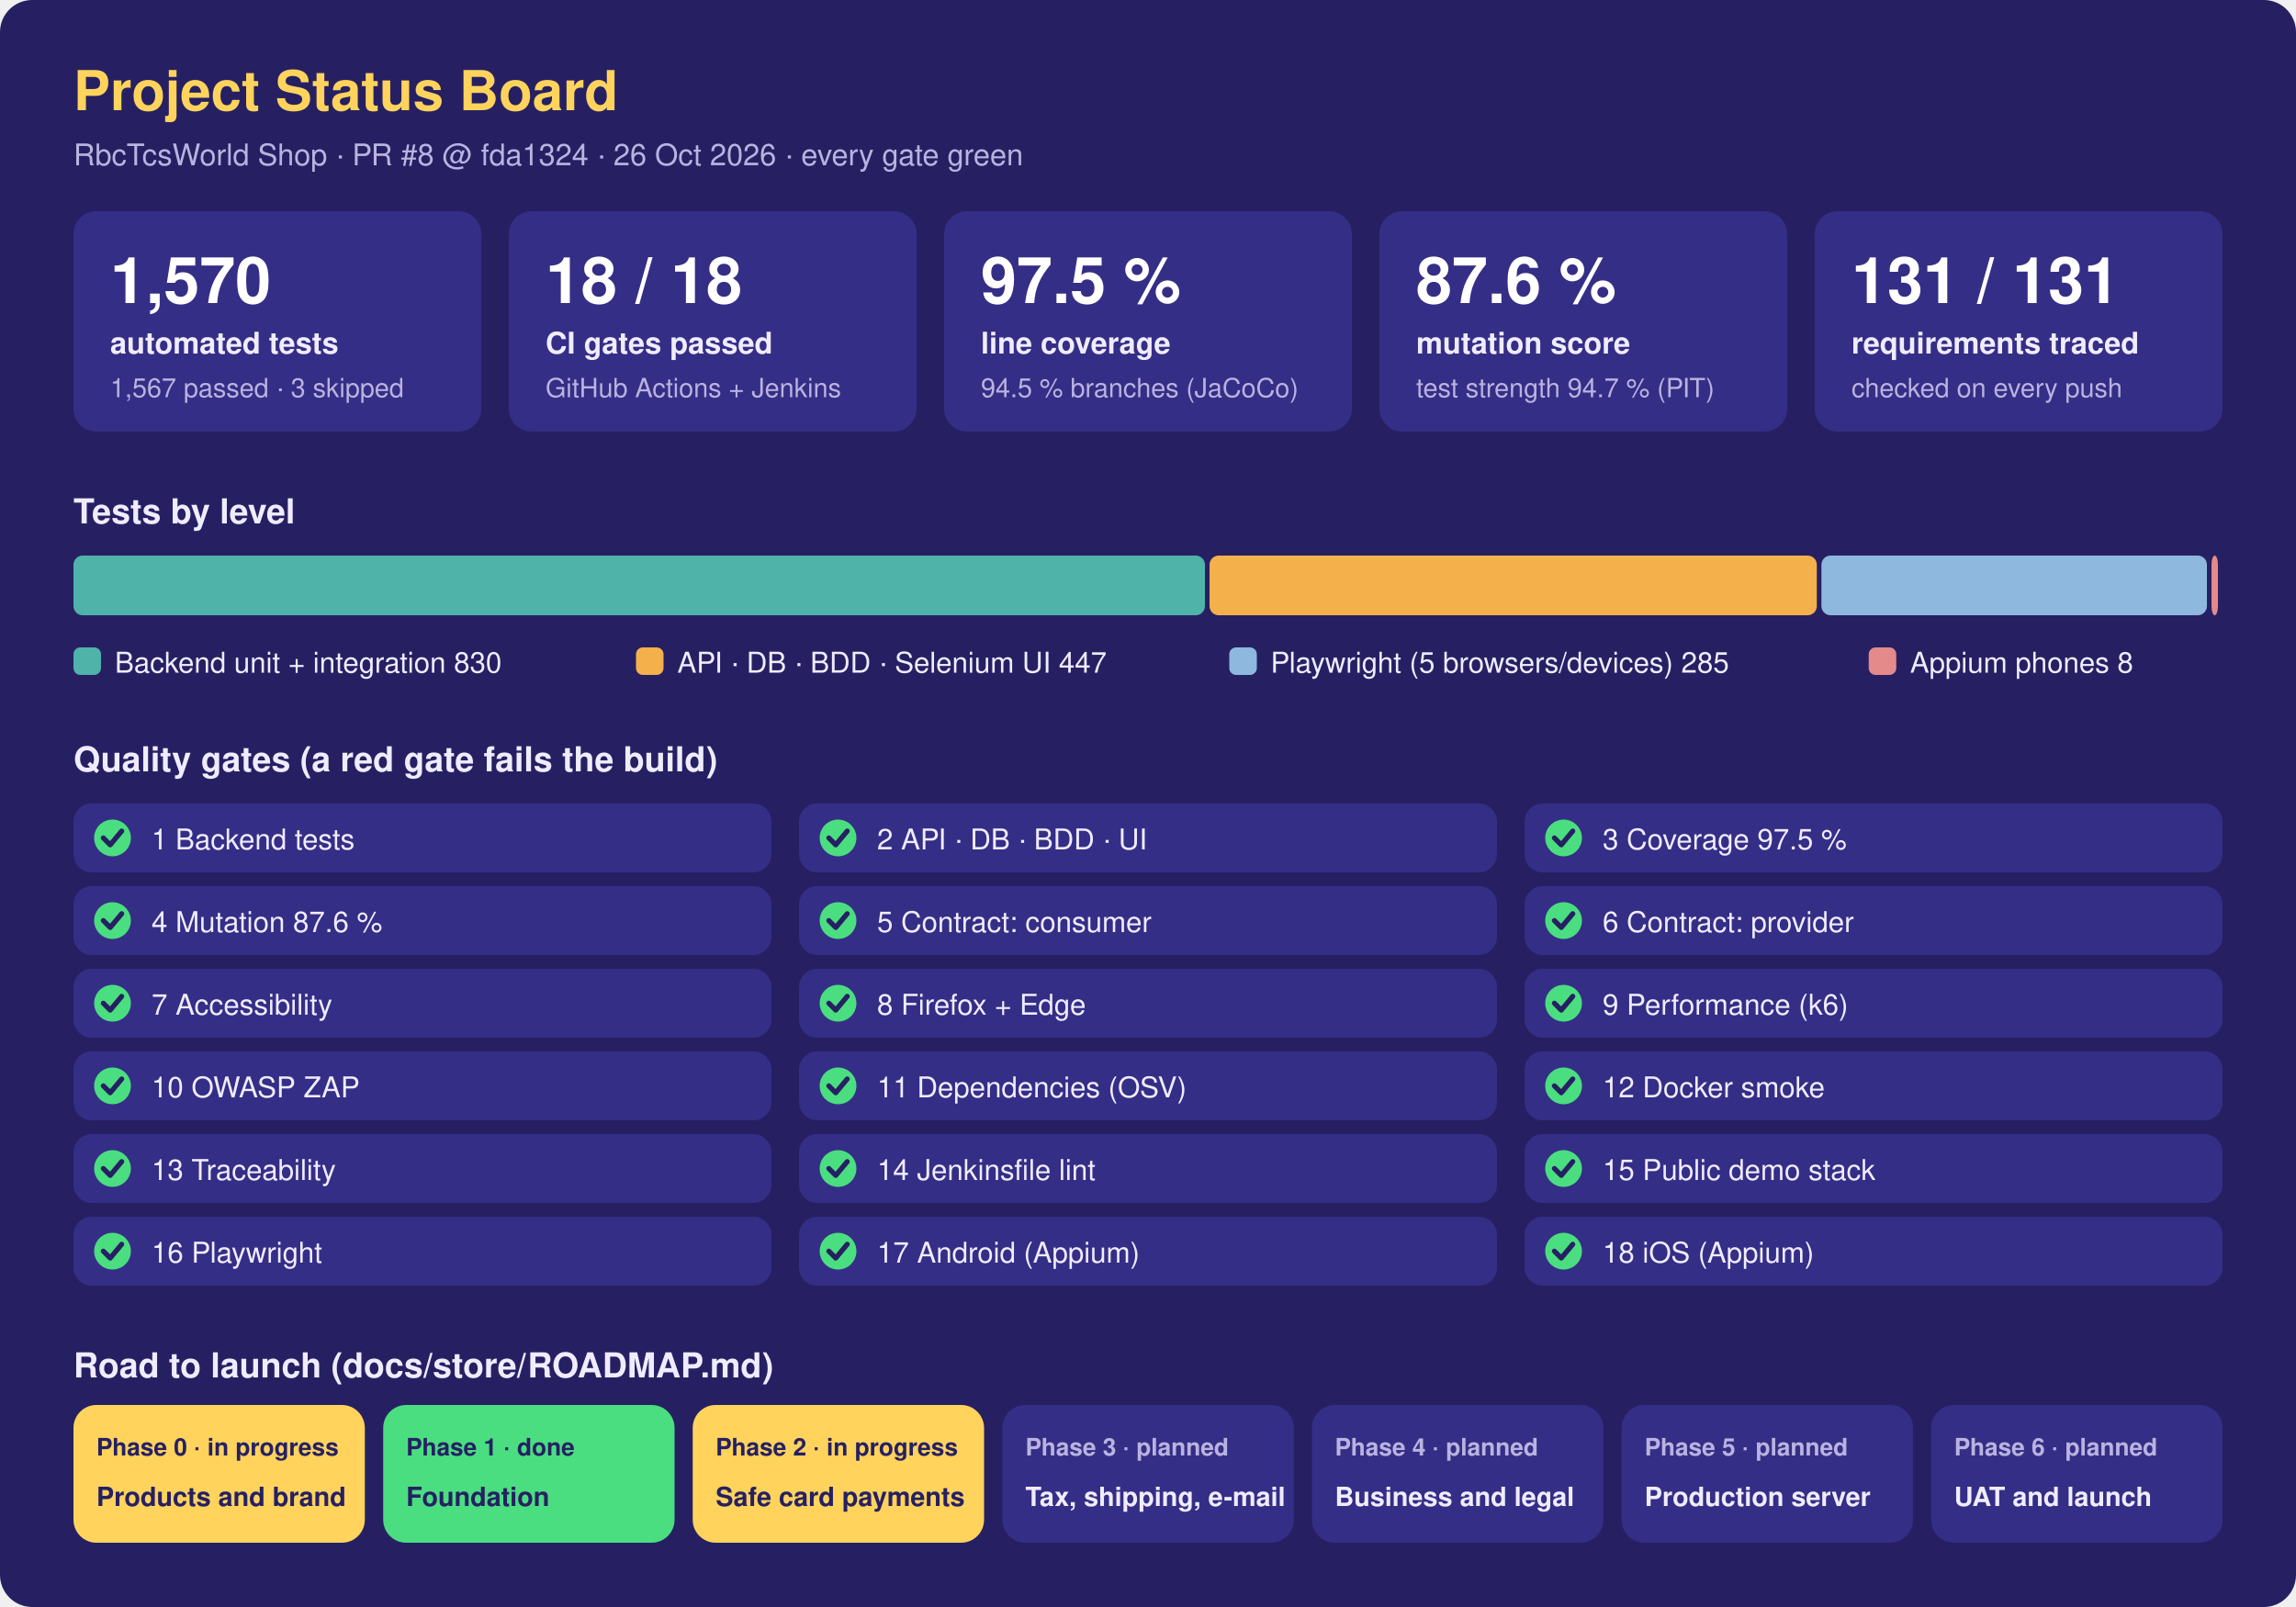
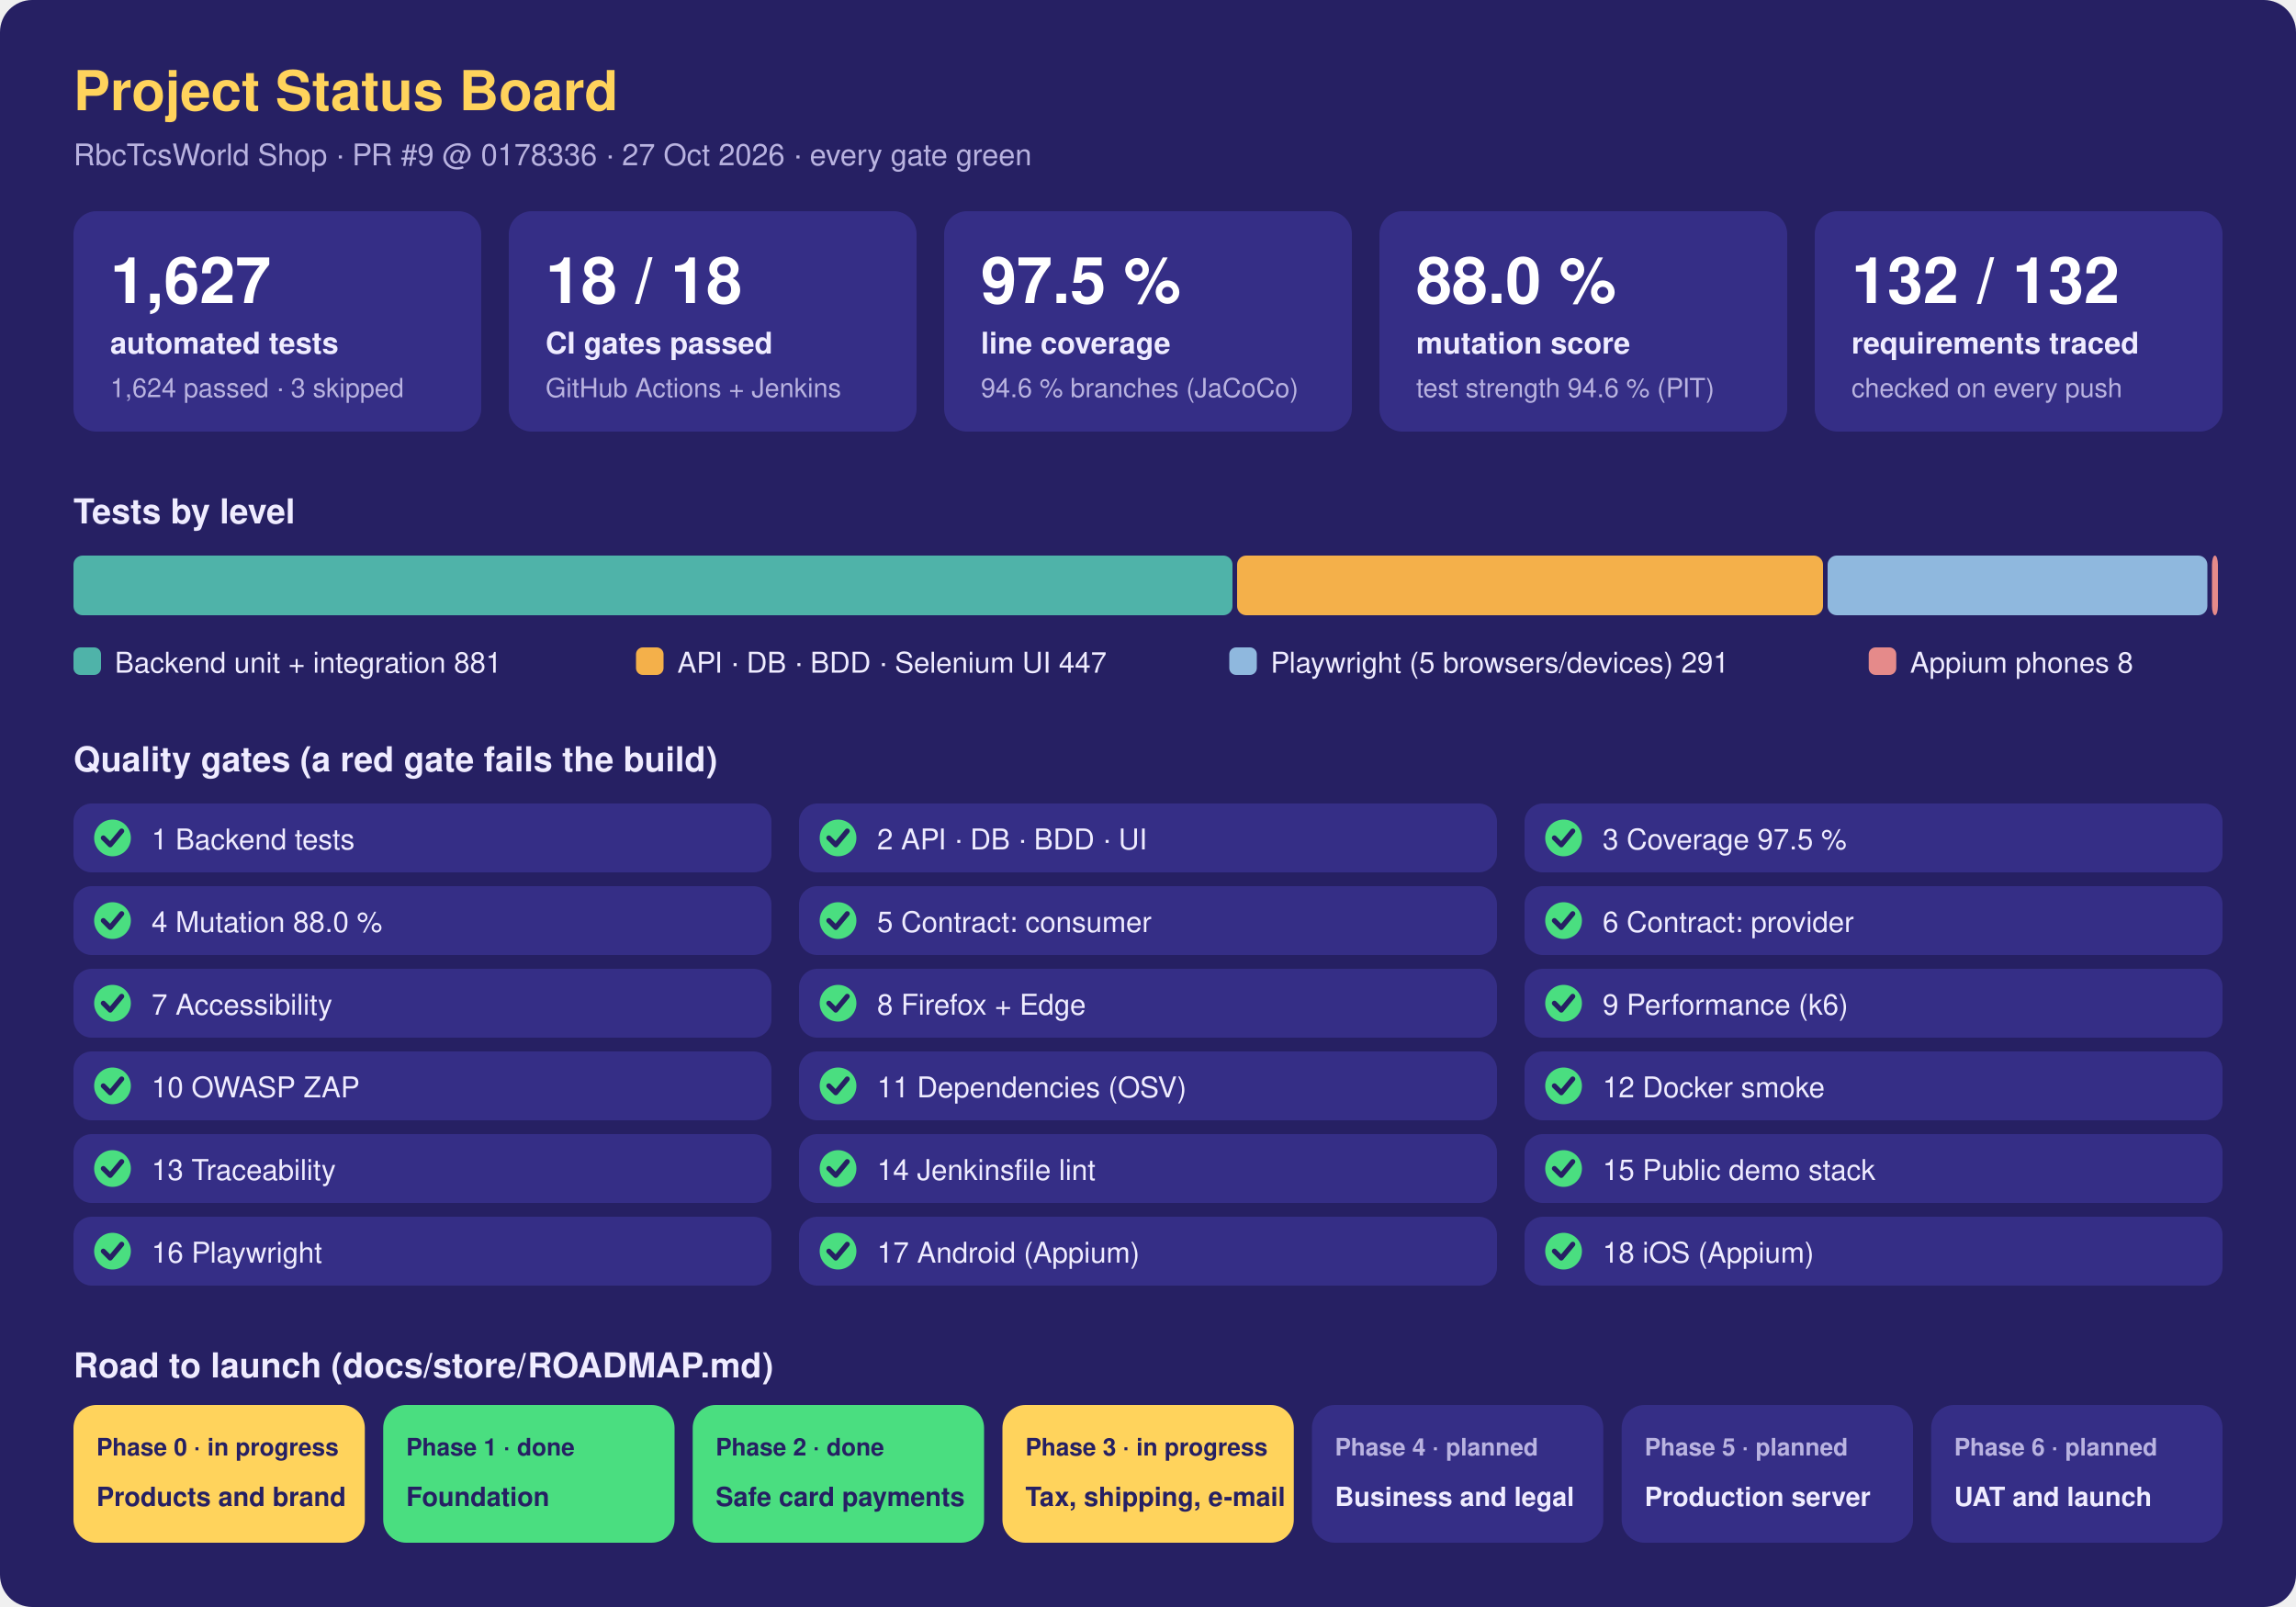
- <svg xmlns="http://www.w3.org/2000/svg" width="1000" height="700" viewBox="0 0 1000 700" role="img" aria-label="Project status board: 1570 automated tests, 1567 passed and 3 skipped by design; 18 of 18 CI gates passed; 97.5 percent line coverage; 87.6 percent mutation score; 131 of 131 requirements traced; road to launch: phase 1 foundation done, phase 0 products in progress, phase 2 safe card payments in review.">
+ <svg xmlns="http://www.w3.org/2000/svg" width="1000" height="700" viewBox="0 0 1000 700" role="img" aria-label="Project status board: 1627 automated tests, 1624 passed and 3 skipped by design; 18 of 18 CI gates passed; 97.5 percent line coverage; 88.0 percent mutation score; 132 of 132 requirements traced; road to launch: phase 1 foundation done, phase 0 products in progress, phase 2 safe card payments done, phase 3 tax, shipping and e-mail in progress.">
  <rect width="1000" height="700" rx="14" fill="#262063" />
  <text x="32" y="48" font-family="'Segoe UI', Helvetica, Arial, sans-serif" font-size="24" font-weight="700" fill="#ffd35c" text-anchor="start">Project Status Board</text>
-   <text x="32" y="72" font-family="'Segoe UI', Helvetica, Arial, sans-serif" font-size="13" font-weight="400" fill="#b9b3e0" text-anchor="start">RbcTcsWorld Shop · PR #8 @ fda1324 · 26 Oct 2026 · every gate green</text>
+   <text x="32" y="72" font-family="'Segoe UI', Helvetica, Arial, sans-serif" font-size="13" font-weight="400" fill="#b9b3e0" text-anchor="start">RbcTcsWorld Shop · PR #9 @ 0178336 · 27 Oct 2026 · every gate green</text>
  <rect x="32.0" y="92" width="177.6" height="96" rx="10" fill="#352e86" />
-   <text x="48.0" y="132" font-family="'Segoe UI', Helvetica, Arial, sans-serif" font-size="28" font-weight="700" fill="#ffffff" text-anchor="start">1,570</text>
+   <text x="48.0" y="132" font-family="'Segoe UI', Helvetica, Arial, sans-serif" font-size="28" font-weight="700" fill="#ffffff" text-anchor="start">1,627</text>
  <text x="48.0" y="154" font-family="'Segoe UI', Helvetica, Arial, sans-serif" font-size="13" font-weight="600" fill="#efecff" text-anchor="start">automated tests</text>
-   <text x="48.0" y="173" font-family="'Segoe UI', Helvetica, Arial, sans-serif" font-size="11.5" font-weight="400" fill="#b9b3e0" text-anchor="start">1,567 passed · 3 skipped</text>
+   <text x="48.0" y="173" font-family="'Segoe UI', Helvetica, Arial, sans-serif" font-size="11.5" font-weight="400" fill="#b9b3e0" text-anchor="start">1,624 passed · 3 skipped</text>
  <rect x="221.6" y="92" width="177.6" height="96" rx="10" fill="#352e86" />
  <text x="237.6" y="132" font-family="'Segoe UI', Helvetica, Arial, sans-serif" font-size="28" font-weight="700" fill="#ffffff" text-anchor="start">18 / 18</text>
  <text x="237.6" y="154" font-family="'Segoe UI', Helvetica, Arial, sans-serif" font-size="13" font-weight="600" fill="#efecff" text-anchor="start">CI gates passed</text>
  <text x="237.6" y="173" font-family="'Segoe UI', Helvetica, Arial, sans-serif" font-size="11.5" font-weight="400" fill="#b9b3e0" text-anchor="start">GitHub Actions + Jenkins</text>
  <rect x="411.2" y="92" width="177.6" height="96" rx="10" fill="#352e86" />
  <text x="427.2" y="132" font-family="'Segoe UI', Helvetica, Arial, sans-serif" font-size="28" font-weight="700" fill="#ffffff" text-anchor="start">97.5 %</text>
  <text x="427.2" y="154" font-family="'Segoe UI', Helvetica, Arial, sans-serif" font-size="13" font-weight="600" fill="#efecff" text-anchor="start">line coverage</text>
-   <text x="427.2" y="173" font-family="'Segoe UI', Helvetica, Arial, sans-serif" font-size="11.5" font-weight="400" fill="#b9b3e0" text-anchor="start">94.5 % branches (JaCoCo)</text>
+   <text x="427.2" y="173" font-family="'Segoe UI', Helvetica, Arial, sans-serif" font-size="11.5" font-weight="400" fill="#b9b3e0" text-anchor="start">94.6 % branches (JaCoCo)</text>
  <rect x="600.8" y="92" width="177.6" height="96" rx="10" fill="#352e86" />
-   <text x="616.8" y="132" font-family="'Segoe UI', Helvetica, Arial, sans-serif" font-size="28" font-weight="700" fill="#ffffff" text-anchor="start">87.6 %</text>
+   <text x="616.8" y="132" font-family="'Segoe UI', Helvetica, Arial, sans-serif" font-size="28" font-weight="700" fill="#ffffff" text-anchor="start">88.0 %</text>
  <text x="616.8" y="154" font-family="'Segoe UI', Helvetica, Arial, sans-serif" font-size="13" font-weight="600" fill="#efecff" text-anchor="start">mutation score</text>
-   <text x="616.8" y="173" font-family="'Segoe UI', Helvetica, Arial, sans-serif" font-size="11.5" font-weight="400" fill="#b9b3e0" text-anchor="start">test strength 94.7 % (PIT)</text>
+   <text x="616.8" y="173" font-family="'Segoe UI', Helvetica, Arial, sans-serif" font-size="11.5" font-weight="400" fill="#b9b3e0" text-anchor="start">test strength 94.6 % (PIT)</text>
  <rect x="790.4" y="92" width="177.6" height="96" rx="10" fill="#352e86" />
-   <text x="806.4" y="132" font-family="'Segoe UI', Helvetica, Arial, sans-serif" font-size="28" font-weight="700" fill="#ffffff" text-anchor="start">131 / 131</text>
+   <text x="806.4" y="132" font-family="'Segoe UI', Helvetica, Arial, sans-serif" font-size="28" font-weight="700" fill="#ffffff" text-anchor="start">132 / 132</text>
  <text x="806.4" y="154" font-family="'Segoe UI', Helvetica, Arial, sans-serif" font-size="13" font-weight="600" fill="#efecff" text-anchor="start">requirements traced</text>
  <text x="806.4" y="173" font-family="'Segoe UI', Helvetica, Arial, sans-serif" font-size="11.5" font-weight="400" fill="#b9b3e0" text-anchor="start">checked on every push</text>
  <text x="32" y="228" font-family="'Segoe UI', Helvetica, Arial, sans-serif" font-size="15" font-weight="700" fill="#efecff" text-anchor="start">Tests by level</text>
-   <rect x="32.0" y="242" width="492.8" height="26" rx="4" fill="#4fb3a9" />
-   <rect x="526.8" y="242" width="264.5" height="26" rx="4" fill="#f4b04a" />
-   <rect x="793.3" y="242" width="167.9" height="26" rx="4" fill="#8fb8de" />
-   <rect x="963.2" y="242" width="2.8" height="26" rx="4" fill="#e58a8a" />
+   <rect x="32.0" y="242" width="504.8" height="26" rx="4" fill="#4fb3a9" />
+   <rect x="538.8" y="242" width="255.2" height="26" rx="4" fill="#f4b04a" />
+   <rect x="796.0" y="242" width="165.4" height="26" rx="4" fill="#8fb8de" />
+   <rect x="963.4" y="242" width="2.6" height="26" rx="4" fill="#e58a8a" />
  <rect x="32" y="282" width="12" height="12" rx="3" fill="#4fb3a9" />
-   <text x="50" y="293" font-family="'Segoe UI', Helvetica, Arial, sans-serif" font-size="12.5" font-weight="400" fill="#efecff" text-anchor="start">Backend unit + integration 830</text>
+   <text x="50" y="293" font-family="'Segoe UI', Helvetica, Arial, sans-serif" font-size="12.5" font-weight="400" fill="#efecff" text-anchor="start">Backend unit + integration 881</text>
  <rect x="277.0" y="282" width="12" height="12" rx="3" fill="#f4b04a" />
  <text x="295.0" y="293" font-family="'Segoe UI', Helvetica, Arial, sans-serif" font-size="12.5" font-weight="400" fill="#efecff" text-anchor="start">API · DB · BDD · Selenium UI 447</text>
  <rect x="535.4" y="282" width="12" height="12" rx="3" fill="#8fb8de" />
-   <text x="553.4" y="293" font-family="'Segoe UI', Helvetica, Arial, sans-serif" font-size="12.5" font-weight="400" fill="#efecff" text-anchor="start">Playwright (5 browsers/devices) 285</text>
+   <text x="553.4" y="293" font-family="'Segoe UI', Helvetica, Arial, sans-serif" font-size="12.5" font-weight="400" fill="#efecff" text-anchor="start">Playwright (5 browsers/devices) 291</text>
  <rect x="813.9" y="282" width="12" height="12" rx="3" fill="#e58a8a" />
  <text x="831.9" y="293" font-family="'Segoe UI', Helvetica, Arial, sans-serif" font-size="12.5" font-weight="400" fill="#efecff" text-anchor="start">Appium phones 8</text>
  <text x="32" y="336" font-family="'Segoe UI', Helvetica, Arial, sans-serif" font-size="15" font-weight="700" fill="#efecff" text-anchor="start">Quality gates (a red gate fails the build)</text>
  <rect x="32.0" y="350" width="304.0" height="30" rx="8" fill="#352e86" />
  <circle cx="49.0" cy="365" r="8" fill="#4ade80" />
  <path d="M45.0 365 l3 3 l5 -6" fill="none" stroke="#262063" stroke-width="2.2" stroke-linecap="round" stroke-linejoin="round" />
  <text x="66.0" y="370" font-family="'Segoe UI', Helvetica, Arial, sans-serif" font-size="12.5" font-weight="400" fill="#efecff" text-anchor="start">1  Backend tests</text>
  <rect x="348.0" y="350" width="304.0" height="30" rx="8" fill="#352e86" />
  <circle cx="365.0" cy="365" r="8" fill="#4ade80" />
  <path d="M361.0 365 l3 3 l5 -6" fill="none" stroke="#262063" stroke-width="2.2" stroke-linecap="round" stroke-linejoin="round" />
  <text x="382.0" y="370" font-family="'Segoe UI', Helvetica, Arial, sans-serif" font-size="12.5" font-weight="400" fill="#efecff" text-anchor="start">2  API · DB · BDD · UI</text>
  <rect x="664.0" y="350" width="304.0" height="30" rx="8" fill="#352e86" />
  <circle cx="681.0" cy="365" r="8" fill="#4ade80" />
  <path d="M677.0 365 l3 3 l5 -6" fill="none" stroke="#262063" stroke-width="2.2" stroke-linecap="round" stroke-linejoin="round" />
  <text x="698.0" y="370" font-family="'Segoe UI', Helvetica, Arial, sans-serif" font-size="12.5" font-weight="400" fill="#efecff" text-anchor="start">3  Coverage 97.5 %</text>
  <rect x="32.0" y="386" width="304.0" height="30" rx="8" fill="#352e86" />
  <circle cx="49.0" cy="401" r="8" fill="#4ade80" />
  <path d="M45.0 401 l3 3 l5 -6" fill="none" stroke="#262063" stroke-width="2.2" stroke-linecap="round" stroke-linejoin="round" />
-   <text x="66.0" y="406" font-family="'Segoe UI', Helvetica, Arial, sans-serif" font-size="12.5" font-weight="400" fill="#efecff" text-anchor="start">4  Mutation 87.6 %</text>
+   <text x="66.0" y="406" font-family="'Segoe UI', Helvetica, Arial, sans-serif" font-size="12.5" font-weight="400" fill="#efecff" text-anchor="start">4  Mutation 88.0 %</text>
  <rect x="348.0" y="386" width="304.0" height="30" rx="8" fill="#352e86" />
  <circle cx="365.0" cy="401" r="8" fill="#4ade80" />
  <path d="M361.0 401 l3 3 l5 -6" fill="none" stroke="#262063" stroke-width="2.2" stroke-linecap="round" stroke-linejoin="round" />
  <text x="382.0" y="406" font-family="'Segoe UI', Helvetica, Arial, sans-serif" font-size="12.5" font-weight="400" fill="#efecff" text-anchor="start">5  Contract: consumer</text>
  <rect x="664.0" y="386" width="304.0" height="30" rx="8" fill="#352e86" />
  <circle cx="681.0" cy="401" r="8" fill="#4ade80" />
  <path d="M677.0 401 l3 3 l5 -6" fill="none" stroke="#262063" stroke-width="2.2" stroke-linecap="round" stroke-linejoin="round" />
  <text x="698.0" y="406" font-family="'Segoe UI', Helvetica, Arial, sans-serif" font-size="12.5" font-weight="400" fill="#efecff" text-anchor="start">6  Contract: provider</text>
  <rect x="32.0" y="422" width="304.0" height="30" rx="8" fill="#352e86" />
  <circle cx="49.0" cy="437" r="8" fill="#4ade80" />
  <path d="M45.0 437 l3 3 l5 -6" fill="none" stroke="#262063" stroke-width="2.2" stroke-linecap="round" stroke-linejoin="round" />
  <text x="66.0" y="442" font-family="'Segoe UI', Helvetica, Arial, sans-serif" font-size="12.5" font-weight="400" fill="#efecff" text-anchor="start">7  Accessibility</text>
  <rect x="348.0" y="422" width="304.0" height="30" rx="8" fill="#352e86" />
  <circle cx="365.0" cy="437" r="8" fill="#4ade80" />
  <path d="M361.0 437 l3 3 l5 -6" fill="none" stroke="#262063" stroke-width="2.2" stroke-linecap="round" stroke-linejoin="round" />
  <text x="382.0" y="442" font-family="'Segoe UI', Helvetica, Arial, sans-serif" font-size="12.5" font-weight="400" fill="#efecff" text-anchor="start">8  Firefox + Edge</text>
  <rect x="664.0" y="422" width="304.0" height="30" rx="8" fill="#352e86" />
  <circle cx="681.0" cy="437" r="8" fill="#4ade80" />
  <path d="M677.0 437 l3 3 l5 -6" fill="none" stroke="#262063" stroke-width="2.2" stroke-linecap="round" stroke-linejoin="round" />
  <text x="698.0" y="442" font-family="'Segoe UI', Helvetica, Arial, sans-serif" font-size="12.5" font-weight="400" fill="#efecff" text-anchor="start">9  Performance (k6)</text>
  <rect x="32.0" y="458" width="304.0" height="30" rx="8" fill="#352e86" />
  <circle cx="49.0" cy="473" r="8" fill="#4ade80" />
  <path d="M45.0 473 l3 3 l5 -6" fill="none" stroke="#262063" stroke-width="2.2" stroke-linecap="round" stroke-linejoin="round" />
  <text x="66.0" y="478" font-family="'Segoe UI', Helvetica, Arial, sans-serif" font-size="12.5" font-weight="400" fill="#efecff" text-anchor="start">10  OWASP ZAP</text>
  <rect x="348.0" y="458" width="304.0" height="30" rx="8" fill="#352e86" />
  <circle cx="365.0" cy="473" r="8" fill="#4ade80" />
  <path d="M361.0 473 l3 3 l5 -6" fill="none" stroke="#262063" stroke-width="2.2" stroke-linecap="round" stroke-linejoin="round" />
  <text x="382.0" y="478" font-family="'Segoe UI', Helvetica, Arial, sans-serif" font-size="12.5" font-weight="400" fill="#efecff" text-anchor="start">11  Dependencies (OSV)</text>
  <rect x="664.0" y="458" width="304.0" height="30" rx="8" fill="#352e86" />
  <circle cx="681.0" cy="473" r="8" fill="#4ade80" />
  <path d="M677.0 473 l3 3 l5 -6" fill="none" stroke="#262063" stroke-width="2.2" stroke-linecap="round" stroke-linejoin="round" />
  <text x="698.0" y="478" font-family="'Segoe UI', Helvetica, Arial, sans-serif" font-size="12.5" font-weight="400" fill="#efecff" text-anchor="start">12  Docker smoke</text>
  <rect x="32.0" y="494" width="304.0" height="30" rx="8" fill="#352e86" />
  <circle cx="49.0" cy="509" r="8" fill="#4ade80" />
  <path d="M45.0 509 l3 3 l5 -6" fill="none" stroke="#262063" stroke-width="2.2" stroke-linecap="round" stroke-linejoin="round" />
  <text x="66.0" y="514" font-family="'Segoe UI', Helvetica, Arial, sans-serif" font-size="12.5" font-weight="400" fill="#efecff" text-anchor="start">13  Traceability</text>
  <rect x="348.0" y="494" width="304.0" height="30" rx="8" fill="#352e86" />
  <circle cx="365.0" cy="509" r="8" fill="#4ade80" />
  <path d="M361.0 509 l3 3 l5 -6" fill="none" stroke="#262063" stroke-width="2.2" stroke-linecap="round" stroke-linejoin="round" />
  <text x="382.0" y="514" font-family="'Segoe UI', Helvetica, Arial, sans-serif" font-size="12.5" font-weight="400" fill="#efecff" text-anchor="start">14  Jenkinsfile lint</text>
  <rect x="664.0" y="494" width="304.0" height="30" rx="8" fill="#352e86" />
  <circle cx="681.0" cy="509" r="8" fill="#4ade80" />
  <path d="M677.0 509 l3 3 l5 -6" fill="none" stroke="#262063" stroke-width="2.2" stroke-linecap="round" stroke-linejoin="round" />
  <text x="698.0" y="514" font-family="'Segoe UI', Helvetica, Arial, sans-serif" font-size="12.5" font-weight="400" fill="#efecff" text-anchor="start">15  Public demo stack</text>
  <rect x="32.0" y="530" width="304.0" height="30" rx="8" fill="#352e86" />
  <circle cx="49.0" cy="545" r="8" fill="#4ade80" />
  <path d="M45.0 545 l3 3 l5 -6" fill="none" stroke="#262063" stroke-width="2.2" stroke-linecap="round" stroke-linejoin="round" />
  <text x="66.0" y="550" font-family="'Segoe UI', Helvetica, Arial, sans-serif" font-size="12.5" font-weight="400" fill="#efecff" text-anchor="start">16  Playwright</text>
  <rect x="348.0" y="530" width="304.0" height="30" rx="8" fill="#352e86" />
  <circle cx="365.0" cy="545" r="8" fill="#4ade80" />
  <path d="M361.0 545 l3 3 l5 -6" fill="none" stroke="#262063" stroke-width="2.2" stroke-linecap="round" stroke-linejoin="round" />
  <text x="382.0" y="550" font-family="'Segoe UI', Helvetica, Arial, sans-serif" font-size="12.5" font-weight="400" fill="#efecff" text-anchor="start">17  Android (Appium)</text>
  <rect x="664.0" y="530" width="304.0" height="30" rx="8" fill="#352e86" />
  <circle cx="681.0" cy="545" r="8" fill="#4ade80" />
  <path d="M677.0 545 l3 3 l5 -6" fill="none" stroke="#262063" stroke-width="2.2" stroke-linecap="round" stroke-linejoin="round" />
  <text x="698.0" y="550" font-family="'Segoe UI', Helvetica, Arial, sans-serif" font-size="12.5" font-weight="400" fill="#efecff" text-anchor="start">18  iOS (Appium)</text>
  <text x="32" y="600" font-family="'Segoe UI', Helvetica, Arial, sans-serif" font-size="15" font-weight="700" fill="#efecff" text-anchor="start">Road to launch (docs/store/ROADMAP.md)</text>
  <rect x="32.0" y="612" width="126.9" height="60" rx="10" fill="#ffd35c" />
  <text x="42.0" y="634" font-family="'Segoe UI', Helvetica, Arial, sans-serif" font-size="10.5" font-weight="700" fill="#262063" text-anchor="start">Phase 0 · in progress</text>
  <text x="42.0" y="656" font-family="'Segoe UI', Helvetica, Arial, sans-serif" font-size="11.5" font-weight="600" fill="#262063" text-anchor="start">Products and brand</text>
  <rect x="166.9" y="612" width="126.9" height="60" rx="10" fill="#4ade80" />
  <text x="176.9" y="634" font-family="'Segoe UI', Helvetica, Arial, sans-serif" font-size="10.5" font-weight="700" fill="#262063" text-anchor="start">Phase 1 · done</text>
  <text x="176.9" y="656" font-family="'Segoe UI', Helvetica, Arial, sans-serif" font-size="11.5" font-weight="600" fill="#262063" text-anchor="start">Foundation</text>
-   <rect x="301.7" y="612" width="126.9" height="60" rx="10" fill="#ffd35c" />
-   <text x="311.7" y="634" font-family="'Segoe UI', Helvetica, Arial, sans-serif" font-size="10.5" font-weight="700" fill="#262063" text-anchor="start">Phase 2 · in progress</text>
+   <rect x="301.7" y="612" width="126.9" height="60" rx="10" fill="#4ade80" />
+   <text x="311.7" y="634" font-family="'Segoe UI', Helvetica, Arial, sans-serif" font-size="10.5" font-weight="700" fill="#262063" text-anchor="start">Phase 2 · done</text>
  <text x="311.7" y="656" font-family="'Segoe UI', Helvetica, Arial, sans-serif" font-size="11.5" font-weight="600" fill="#262063" text-anchor="start">Safe card payments</text>
-   <rect x="436.6" y="612" width="126.9" height="60" rx="10" fill="#352e86" />
-   <text x="446.6" y="634" font-family="'Segoe UI', Helvetica, Arial, sans-serif" font-size="10.5" font-weight="700" fill="#b9b3e0" text-anchor="start">Phase 3 · planned</text>
-   <text x="446.6" y="656" font-family="'Segoe UI', Helvetica, Arial, sans-serif" font-size="11.5" font-weight="600" fill="#efecff" text-anchor="start">Tax, shipping, e-mail</text>
+   <rect x="436.6" y="612" width="126.9" height="60" rx="10" fill="#ffd35c" />
+   <text x="446.6" y="634" font-family="'Segoe UI', Helvetica, Arial, sans-serif" font-size="10.5" font-weight="700" fill="#262063" text-anchor="start">Phase 3 · in progress</text>
+   <text x="446.6" y="656" font-family="'Segoe UI', Helvetica, Arial, sans-serif" font-size="11.5" font-weight="600" fill="#262063" text-anchor="start">Tax, shipping, e-mail</text>
  <rect x="571.4" y="612" width="126.9" height="60" rx="10" fill="#352e86" />
  <text x="581.4" y="634" font-family="'Segoe UI', Helvetica, Arial, sans-serif" font-size="10.5" font-weight="700" fill="#b9b3e0" text-anchor="start">Phase 4 · planned</text>
  <text x="581.4" y="656" font-family="'Segoe UI', Helvetica, Arial, sans-serif" font-size="11.5" font-weight="600" fill="#efecff" text-anchor="start">Business and legal</text>
  <rect x="706.3" y="612" width="126.9" height="60" rx="10" fill="#352e86" />
  <text x="716.3" y="634" font-family="'Segoe UI', Helvetica, Arial, sans-serif" font-size="10.5" font-weight="700" fill="#b9b3e0" text-anchor="start">Phase 5 · planned</text>
  <text x="716.3" y="656" font-family="'Segoe UI', Helvetica, Arial, sans-serif" font-size="11.5" font-weight="600" fill="#efecff" text-anchor="start">Production server</text>
  <rect x="841.1" y="612" width="126.9" height="60" rx="10" fill="#352e86" />
  <text x="851.1" y="634" font-family="'Segoe UI', Helvetica, Arial, sans-serif" font-size="10.5" font-weight="700" fill="#b9b3e0" text-anchor="start">Phase 6 · planned</text>
  <text x="851.1" y="656" font-family="'Segoe UI', Helvetica, Arial, sans-serif" font-size="11.5" font-weight="600" fill="#efecff" text-anchor="start">UAT and launch</text>
</svg>
